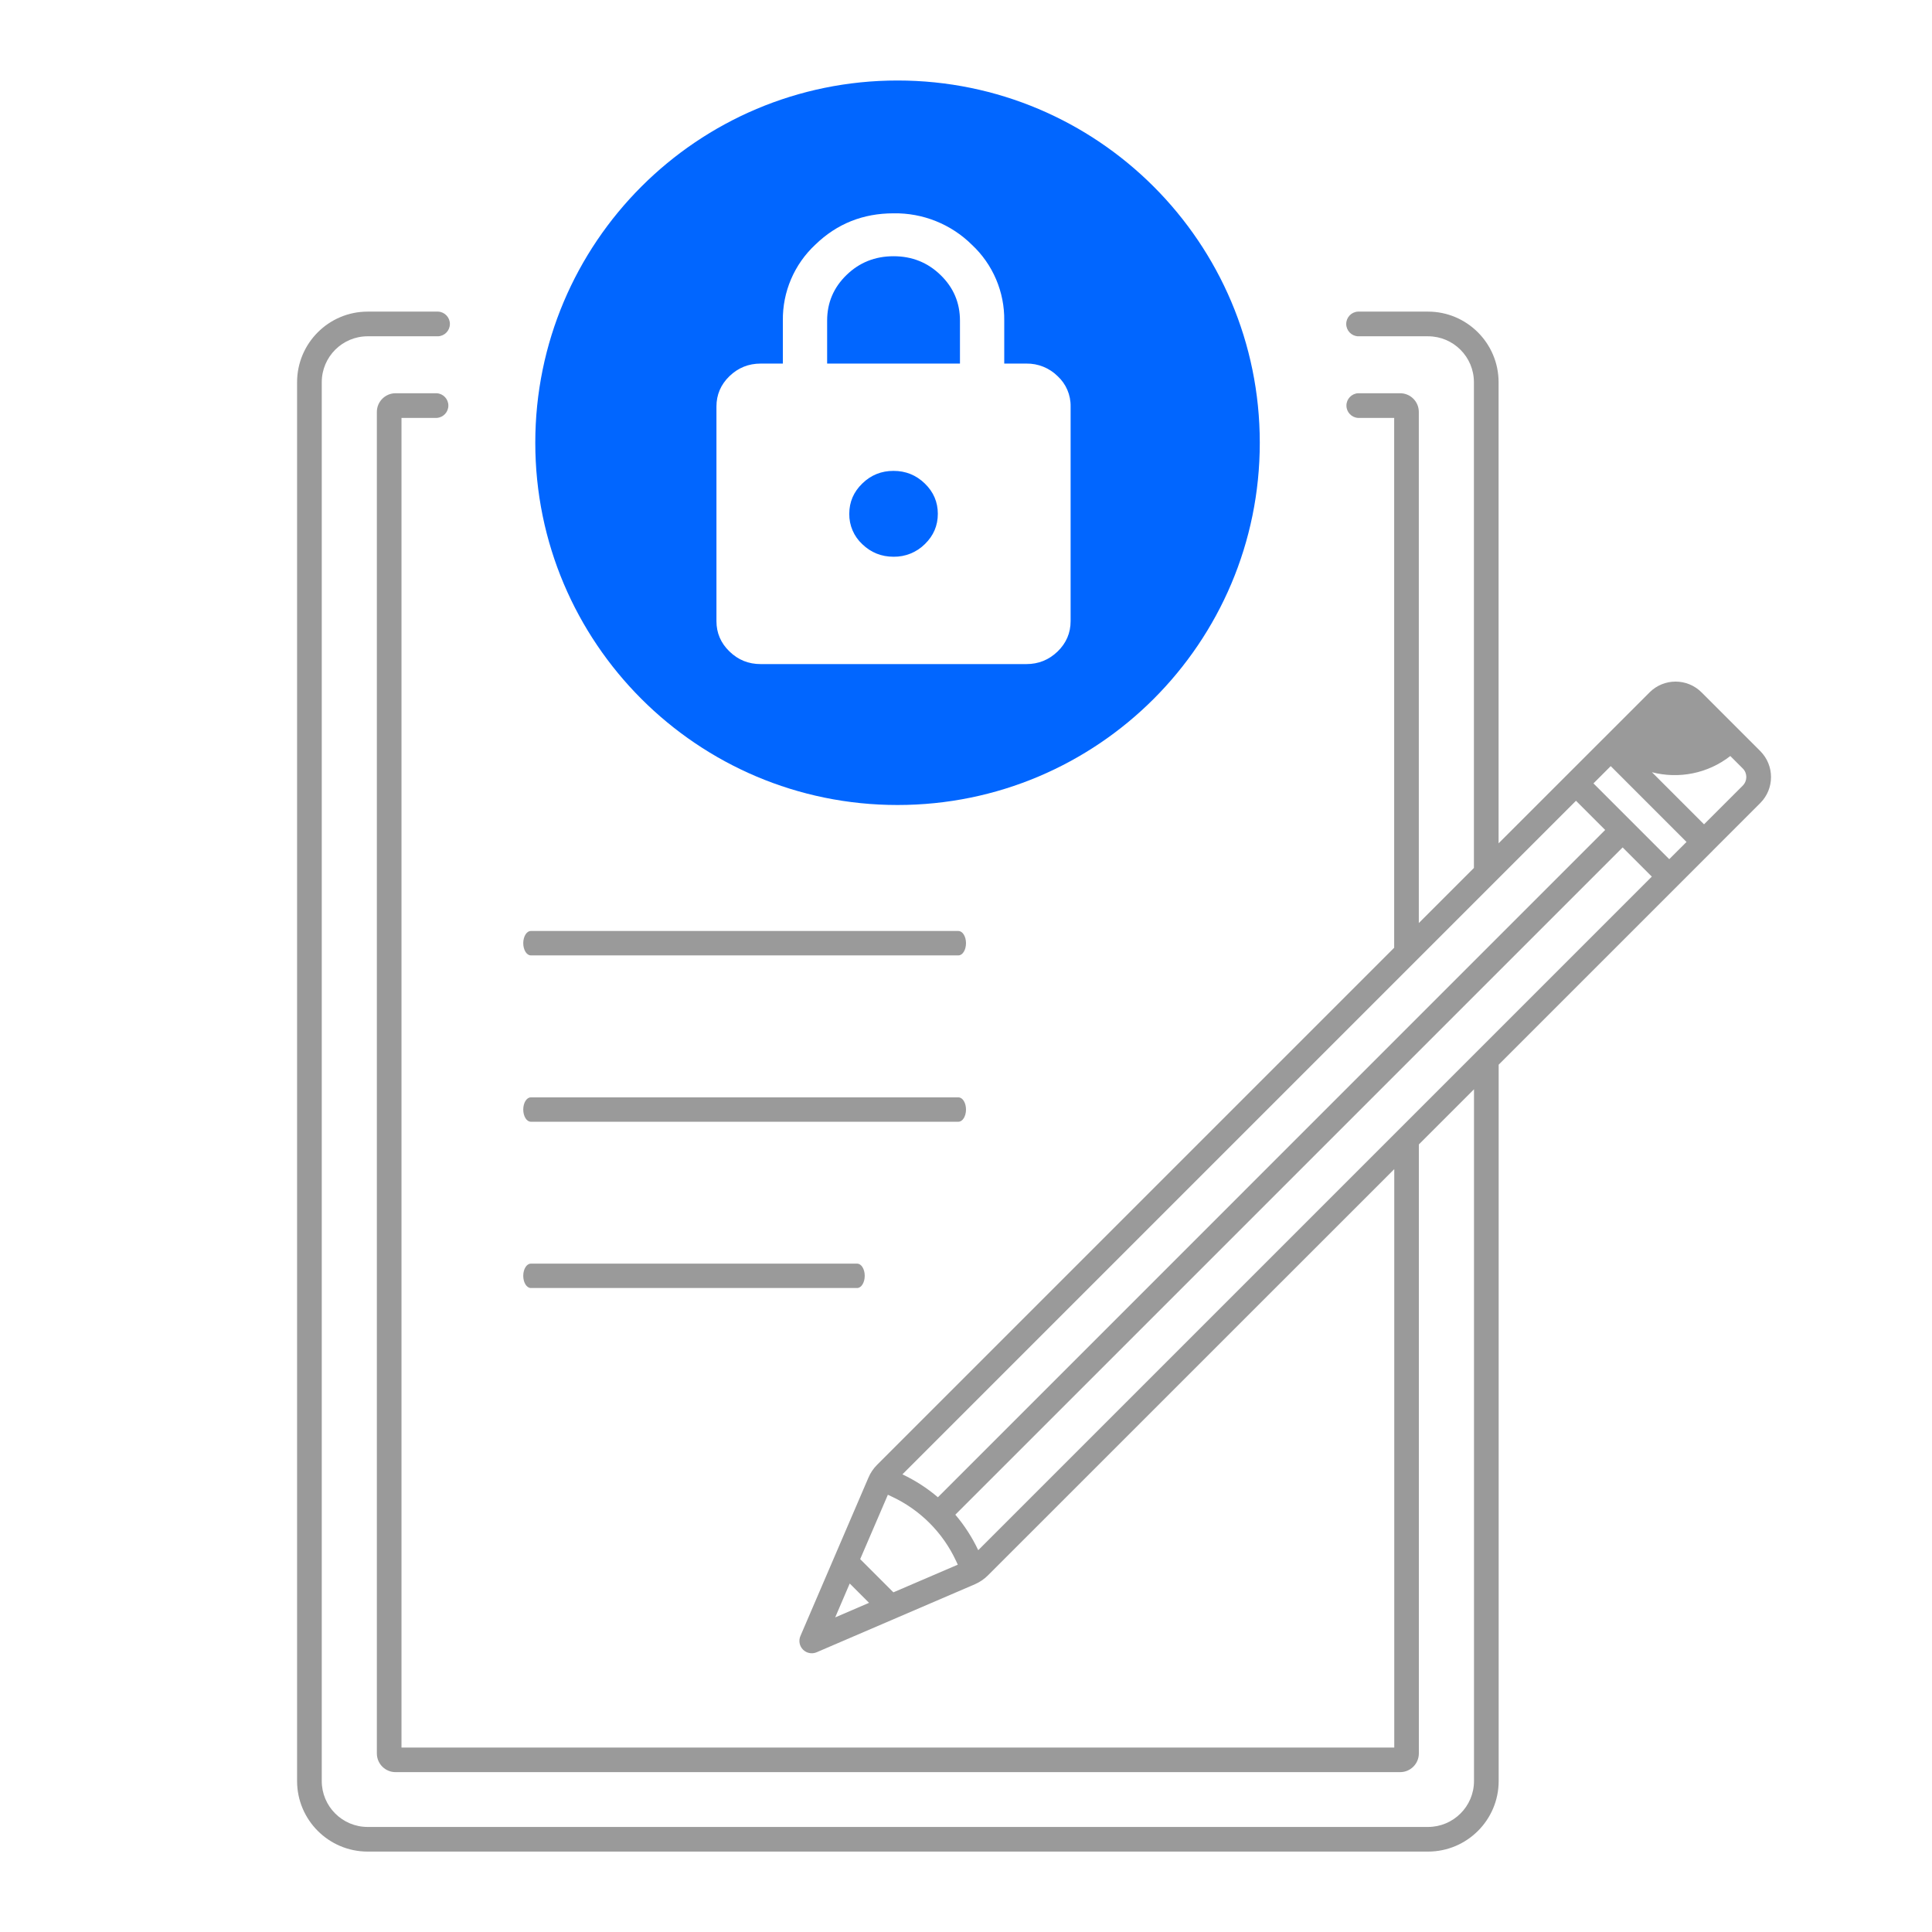
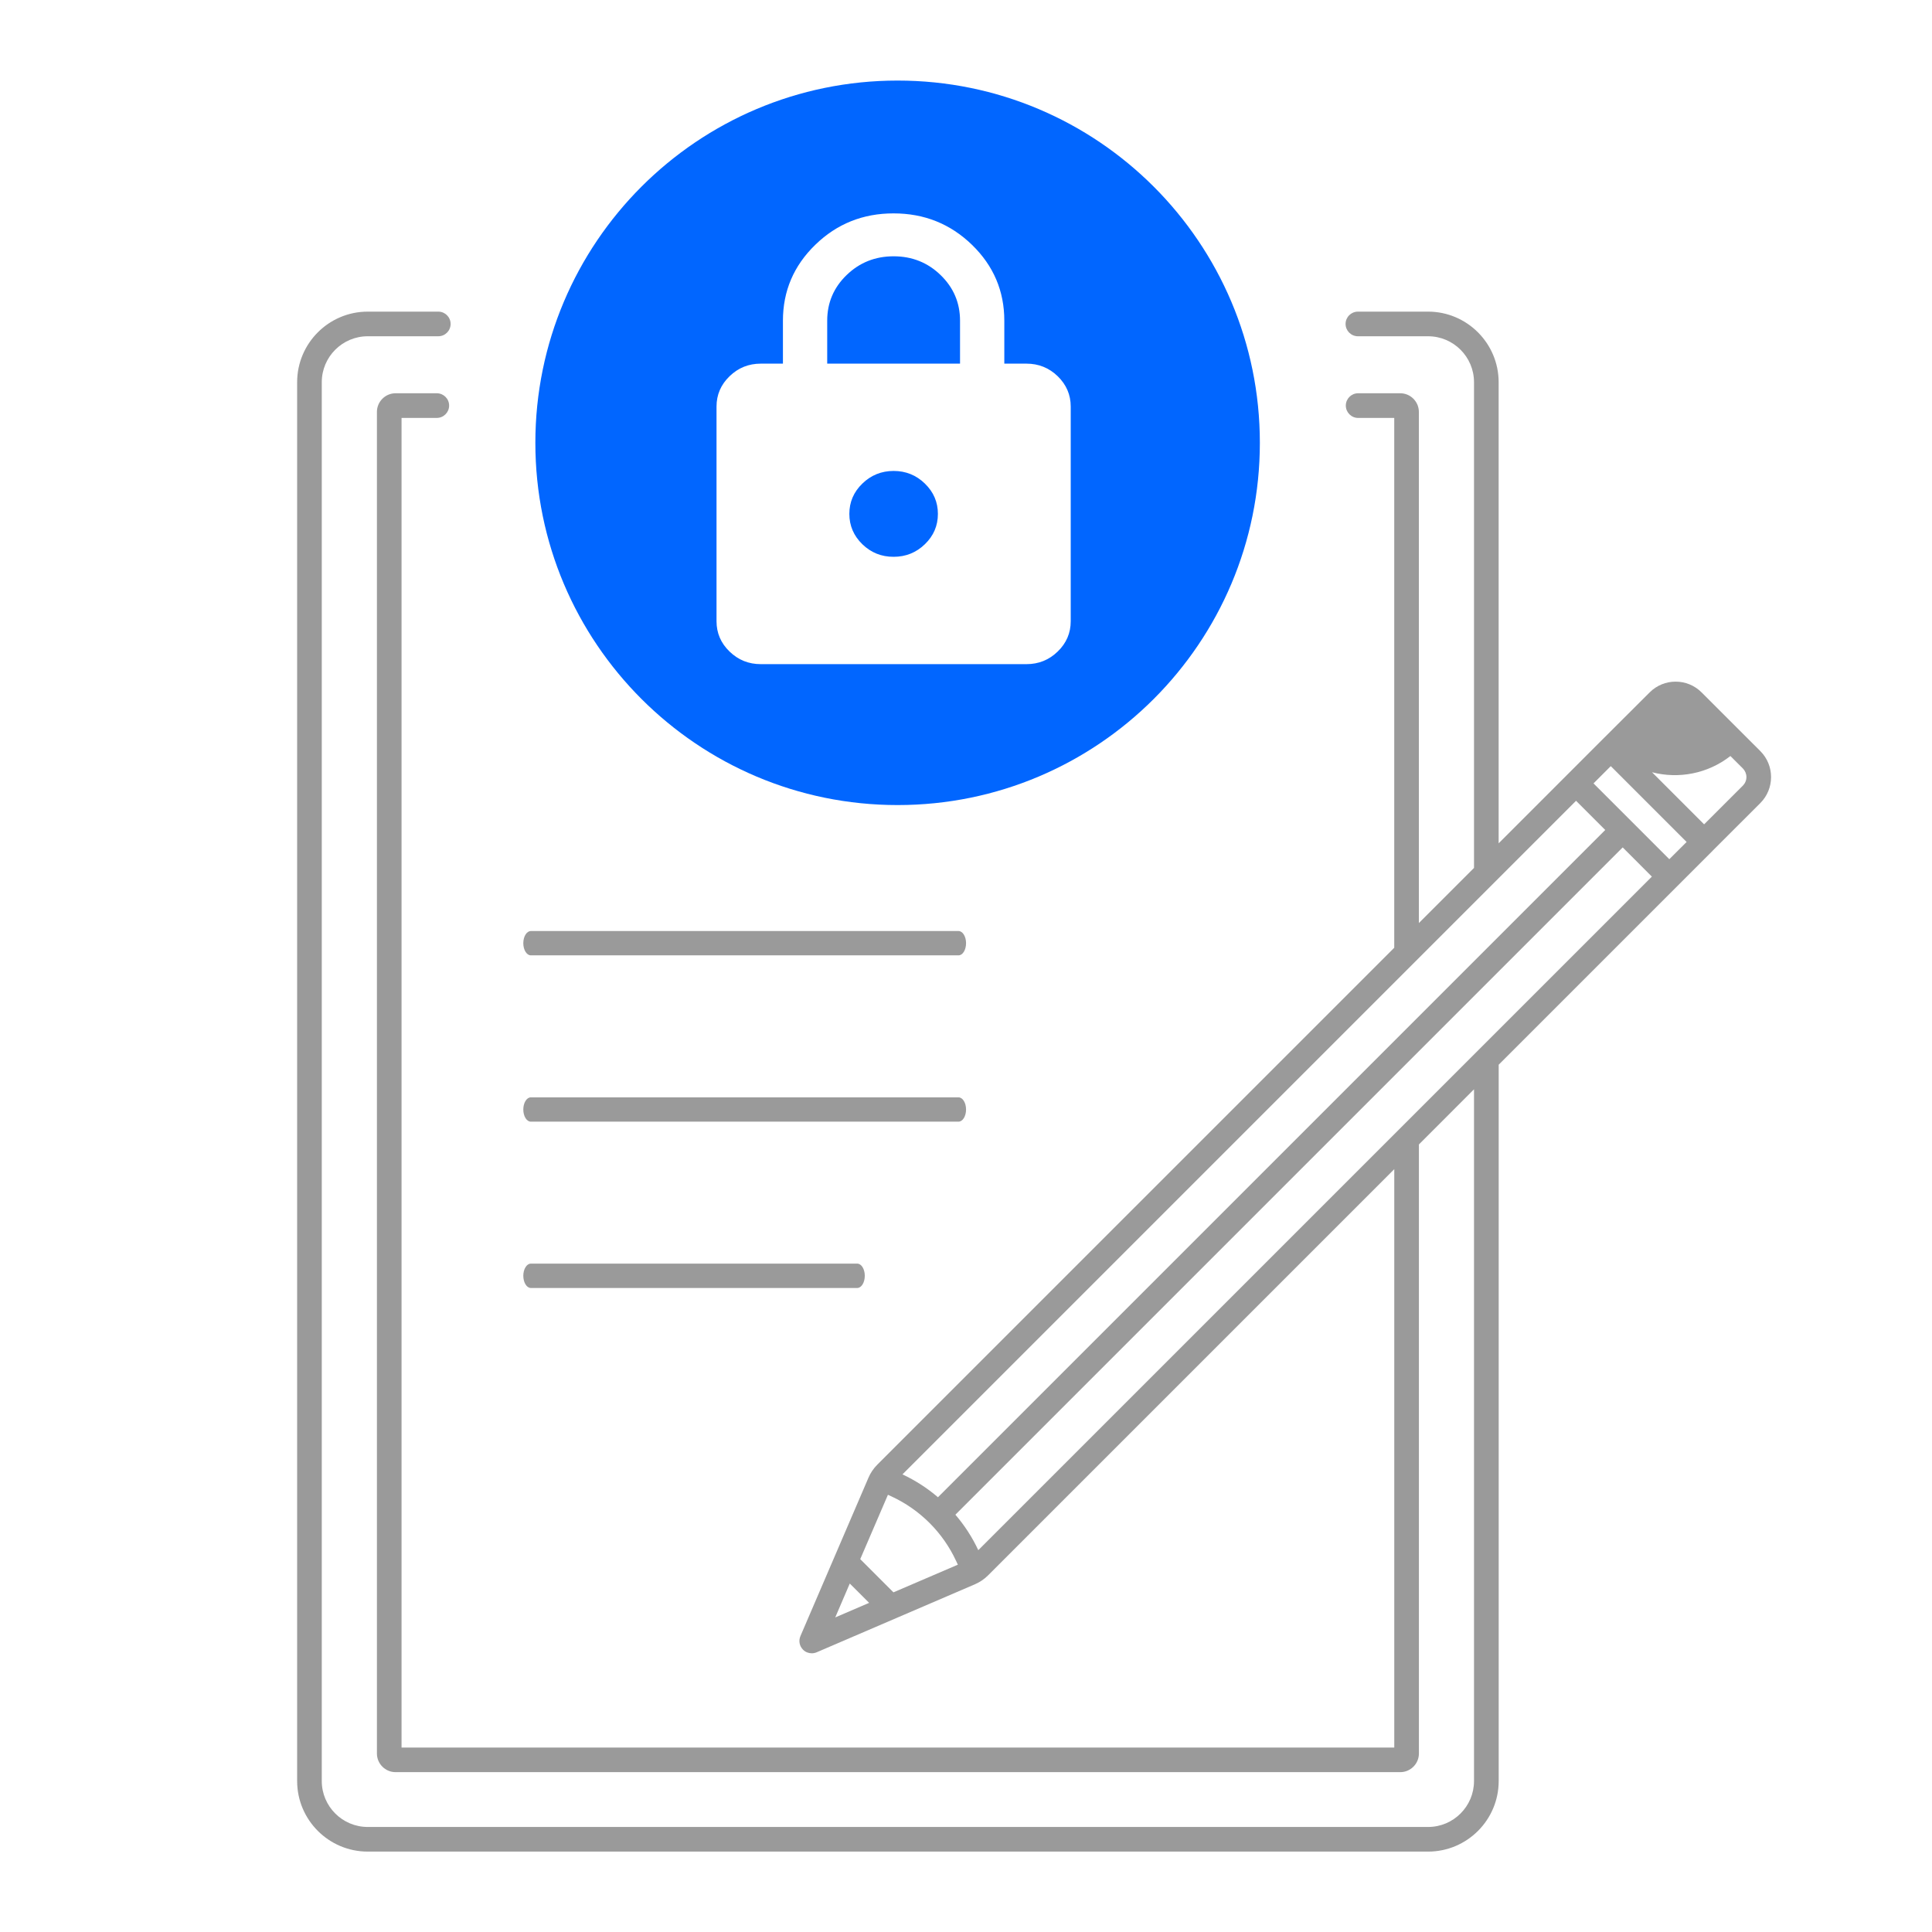
<svg xmlns="http://www.w3.org/2000/svg" width="48" height="48" viewBox="0 0 48 48" fill="none">
-   <path fill="#9A9A9A" d="m43.734 18.661-1.46-1.46a.913.913 0 0 0-1.29 0l-1.18 1.18-2.572 2.571V9.496c0-.967-.787-1.754-1.753-1.754h-1.743a.307.307 0 0 0 0 .613h1.743c.629 0 1.14.511 1.14 1.14v12.069l-1.369 1.369V10.234a.464.464 0 0 0-.464-.464h-1.045a.307.307 0 0 0 0 .613h.897v13.163L21.794 36.39a1 1 0 0 0-.219.324l-1.69 3.935a.307.307 0 0 0 .402.402l3.935-1.691q.182-.08.322-.219L34.64 29.047v14.37H9.975V10.383h.875a.307.307 0 0 0 0-.613H9.826a.465.465 0 0 0-.463.464v33.33c0 .256.208.464.463.464h24.961a.465.465 0 0 0 .464-.463V28.433l1.37-1.37V44.25c0 .629-.513 1.14-1.142 1.14H9.134c-.629 0-1.14-.511-1.14-1.14V9.496c0-.63.511-1.141 1.14-1.141h1.754a.307.307 0 0 0 0-.613H9.134c-.967 0-1.753.787-1.753 1.754v34.753c0 .967.786 1.753 1.753 1.753H35.48c.967 0 1.754-.786 1.754-1.753V26.452l5.318-5.318.002-.003 1.18-1.18a.914.914 0 0 0 0-1.29m-2.262 2.685-.942-.942-.941-.941.429-.429 1.883 1.884zm-18.17 15.853a4 4 0 0 0-.882-.569l16.735-16.735.725.725zm-1.243-.062.092.043a3.3 3.3 0 0 1 1.602 1.601l.043.093-1.6.687-.825-.825zm-.948 2.205.48.48-.841.362zm3.193-.828a4 4 0 0 0-.569-.882l16.579-16.578.725.725zM43.3 19.517l-.964.963-1.294-1.294c.662.171 1.384.037 1.947-.403l.31.31a.3.3 0 0 1 0 .424" />
-   <path fill="#9A9A9A" d="M23.813 23.13H13.187c-.103 0-.187.137-.187.303 0 .167.084.303.187.303h10.626c.103 0 .187-.136.187-.303s-.084-.302-.187-.302M24 27.566c0-.167-.084-.302-.187-.302H13.187c-.103 0-.187.135-.187.302s.084.303.187.303h10.626c.103 0 .187-.136.187-.303m-10.813 3.829c-.103 0-.187.136-.187.302 0 .167.084.303.187.303h8.11c.103 0 .187-.136.187-.303s-.084-.302-.187-.302z" />
-   <path fill="#0166FF" fill-rule="evenodd" d="M13.299 11a9 9 0 1 1 18 0 9 9 0 0 1-18 0m4.824 5.185q.323.315.777.314h6.6q.452 0 .776-.313.323-.314.323-.754V10.1a1 1 0 0 0-.322-.754 1.08 1.08 0 0 0-.777-.313h-.55V7.966a2.53 2.53 0 0 0-.805-1.886A2.7 2.7 0 0 0 22.2 5.3q-1.141 0-1.945.78a2.53 2.53 0 0 0-.805 1.886v1.067h-.55q-.453 0-.777.313-.323.313-.323.754v5.332q0 .44.323.753m4.854-2.666a1.08 1.08 0 0 1-.777.313q-.453 0-.777-.312a1.01 1.01 0 0 1-.323-.754q0-.44.323-.753.322-.315.777-.314.453 0 .776.313.324.314.324.754t-.323.753m.873-4.486h-3.3V7.966q0-.666.481-1.133.48-.467 1.169-.467.688 0 1.168.467.482.467.482 1.133z" clip-rule="evenodd" />
+   <g transform="translate(7.3824,7.7424)">
+     <path d="M36.353 10.919L34.892 9.459C34.537 9.104 33.959 9.104 33.604 9.459L32.422 10.638L29.851 13.21V1.753C29.851 0.787 29.064 0 28.098 0H26.355C26.186 0 26.048 0.137 26.048 0.306C26.048 0.475 26.186 0.612 26.355 0.612H28.098C28.727 0.612 29.239 1.124 29.239 1.753V13.821L27.869 15.191V2.492C27.869 2.236 27.661 2.028 27.406 2.028H26.36C26.191 2.028 26.054 2.165 26.054 2.334C26.054 2.503 26.191 2.641 26.36 2.641H27.257V15.804L14.413 28.648C14.32 28.741 14.245 28.851 14.194 28.972L12.504 32.906C12.454 33.022 12.48 33.155 12.569 33.244C12.627 33.303 12.706 33.333 12.785 33.333C12.827 33.333 12.868 33.325 12.906 33.309L16.841 31.618C16.962 31.565 17.071 31.492 17.164 31.399L27.258 21.305V35.675H2.594V2.641H3.469C3.638 2.641 3.776 2.503 3.776 2.334C3.776 2.165 3.638 2.028 3.469 2.028H2.445C2.323 2.028 2.205 2.077 2.118 2.164C2.031 2.251 1.982 2.369 1.982 2.492V35.822C1.982 36.078 2.19 36.286 2.445 36.286H27.407C27.662 36.286 27.87 36.078 27.87 35.822V20.691L29.239 19.321V36.507C29.239 37.136 28.728 37.648 28.099 37.648H1.753C1.124 37.648 0.612 37.136 0.612 36.507V1.753C0.612 1.124 1.124 0.612 1.753 0.612H3.507C3.676 0.612 3.813 0.475 3.813 0.306C3.813 0.137 3.676 0 3.507 0H1.753C0.787 0 0 0.787 0 1.753V36.507C0 37.474 0.787 38.26 1.753 38.26H28.099C29.065 38.26 29.852 37.474 29.852 36.507V18.71L35.17 13.392L35.172 13.389L36.353 12.209C36.708 11.853 36.708 11.274 36.353 10.919ZM34.091 13.604L33.15 12.662L32.208 11.721L32.637 11.292L34.521 13.176L34.091 13.604ZM15.921 29.456C15.654 29.228 15.357 29.037 15.039 28.888L31.774 12.153L32.499 12.878L15.921 29.456ZM14.678 29.395L14.771 29.438C15.477 29.766 16.044 30.333 16.372 31.039L16.415 31.132L14.815 31.819L13.99 30.994L14.678 29.395ZM13.73 31.6L14.211 32.08L13.369 32.442L13.73 31.6ZM16.923 30.771C16.774 30.453 16.583 30.157 16.354 29.89L32.933 13.311L33.658 14.037L16.923 30.771ZM35.92 11.775L34.956 12.738L33.662 11.444C34.324 11.615 35.046 11.481 35.609 11.041L35.92 11.351C35.975 11.408 36.007 11.484 36.007 11.563C36.007 11.643 35.975 11.719 35.92 11.775Z" fill="#9A9A9A" />
+     <path d="M16.432 15.389H5.806C5.703 15.389 5.619 15.524 5.619 15.691C5.619 15.858 5.703 15.993 5.806 15.993H16.432C16.535 15.993 16.619 15.858 16.619 15.691C16.619 15.524 16.535 15.389 16.432 15.389ZM16.619 19.823C16.619 19.656 16.535 19.521 16.432 19.521H5.806C5.703 19.521 5.619 19.656 5.619 19.823C5.619 19.99 5.703 20.125 5.806 20.125H16.432C16.535 20.125 16.619 19.99 16.619 19.823ZM5.806 23.652C5.703 23.652 5.619 23.788 5.619 23.954C5.619 24.121 5.703 24.257 5.806 24.257H13.916C14.019 24.257 14.103 24.121 14.103 23.954C14.103 23.788 14.019 23.652 13.916 23.652H5.806Z" fill="#9A9A9A" />
+   </g>
+   <g transform="translate(13.3008,2.0016)">
+     <path fill-rule="evenodd" clip-rule="evenodd" d="M0 9C0 4.03 4.03 0 9 0C13.97 0 18 4.03 18 9C18 13.97 13.97 18 9 18C4.03 18 0 13.97 0 9ZM4.824 14.185C5.04 14.395 5.299 14.499 5.601 14.499H12.201C12.503 14.499 12.762 14.395 12.977 14.186C13.193 13.977 13.301 13.726 13.301 13.432V8.099C13.301 7.807 13.193 7.556 12.978 7.346C12.762 7.137 12.503 7.033 12.201 7.033H11.651V5.966C11.651 5.229 11.383 4.6 10.847 4.08C10.31 3.56 9.662 3.3 8.901 3.3C8.14 3.299 7.492 3.559 6.956 4.079C6.419 4.6 6.151 5.229 6.151 5.966V7.033H5.601C5.299 7.033 5.04 7.137 4.825 7.346C4.609 7.555 4.501 7.806 4.501 8.099V13.432C4.501 13.725 4.608 13.976 4.824 14.185ZM9.678 11.519C9.462 11.728 9.203 11.832 8.901 11.832C8.599 11.833 8.34 11.729 8.124 11.52C7.909 11.31 7.801 11.059 7.801 10.766C7.801 10.473 7.908 10.222 8.124 10.013C8.339 9.804 8.598 9.699 8.901 9.699C9.203 9.699 9.462 9.803 9.677 10.012C9.893 10.222 10.001 10.473 10.001 10.766C10.001 11.059 9.894 11.31 9.678 11.519ZM10.551 7.033H7.251V5.966C7.251 5.522 7.411 5.144 7.732 4.833C8.053 4.522 8.443 4.366 8.901 4.366C9.359 4.366 9.749 4.522 10.069 4.833C10.39 5.144 10.551 5.522 10.551 5.966V7.033Z" fill="#0166FF" />
+   </g>
</svg>
